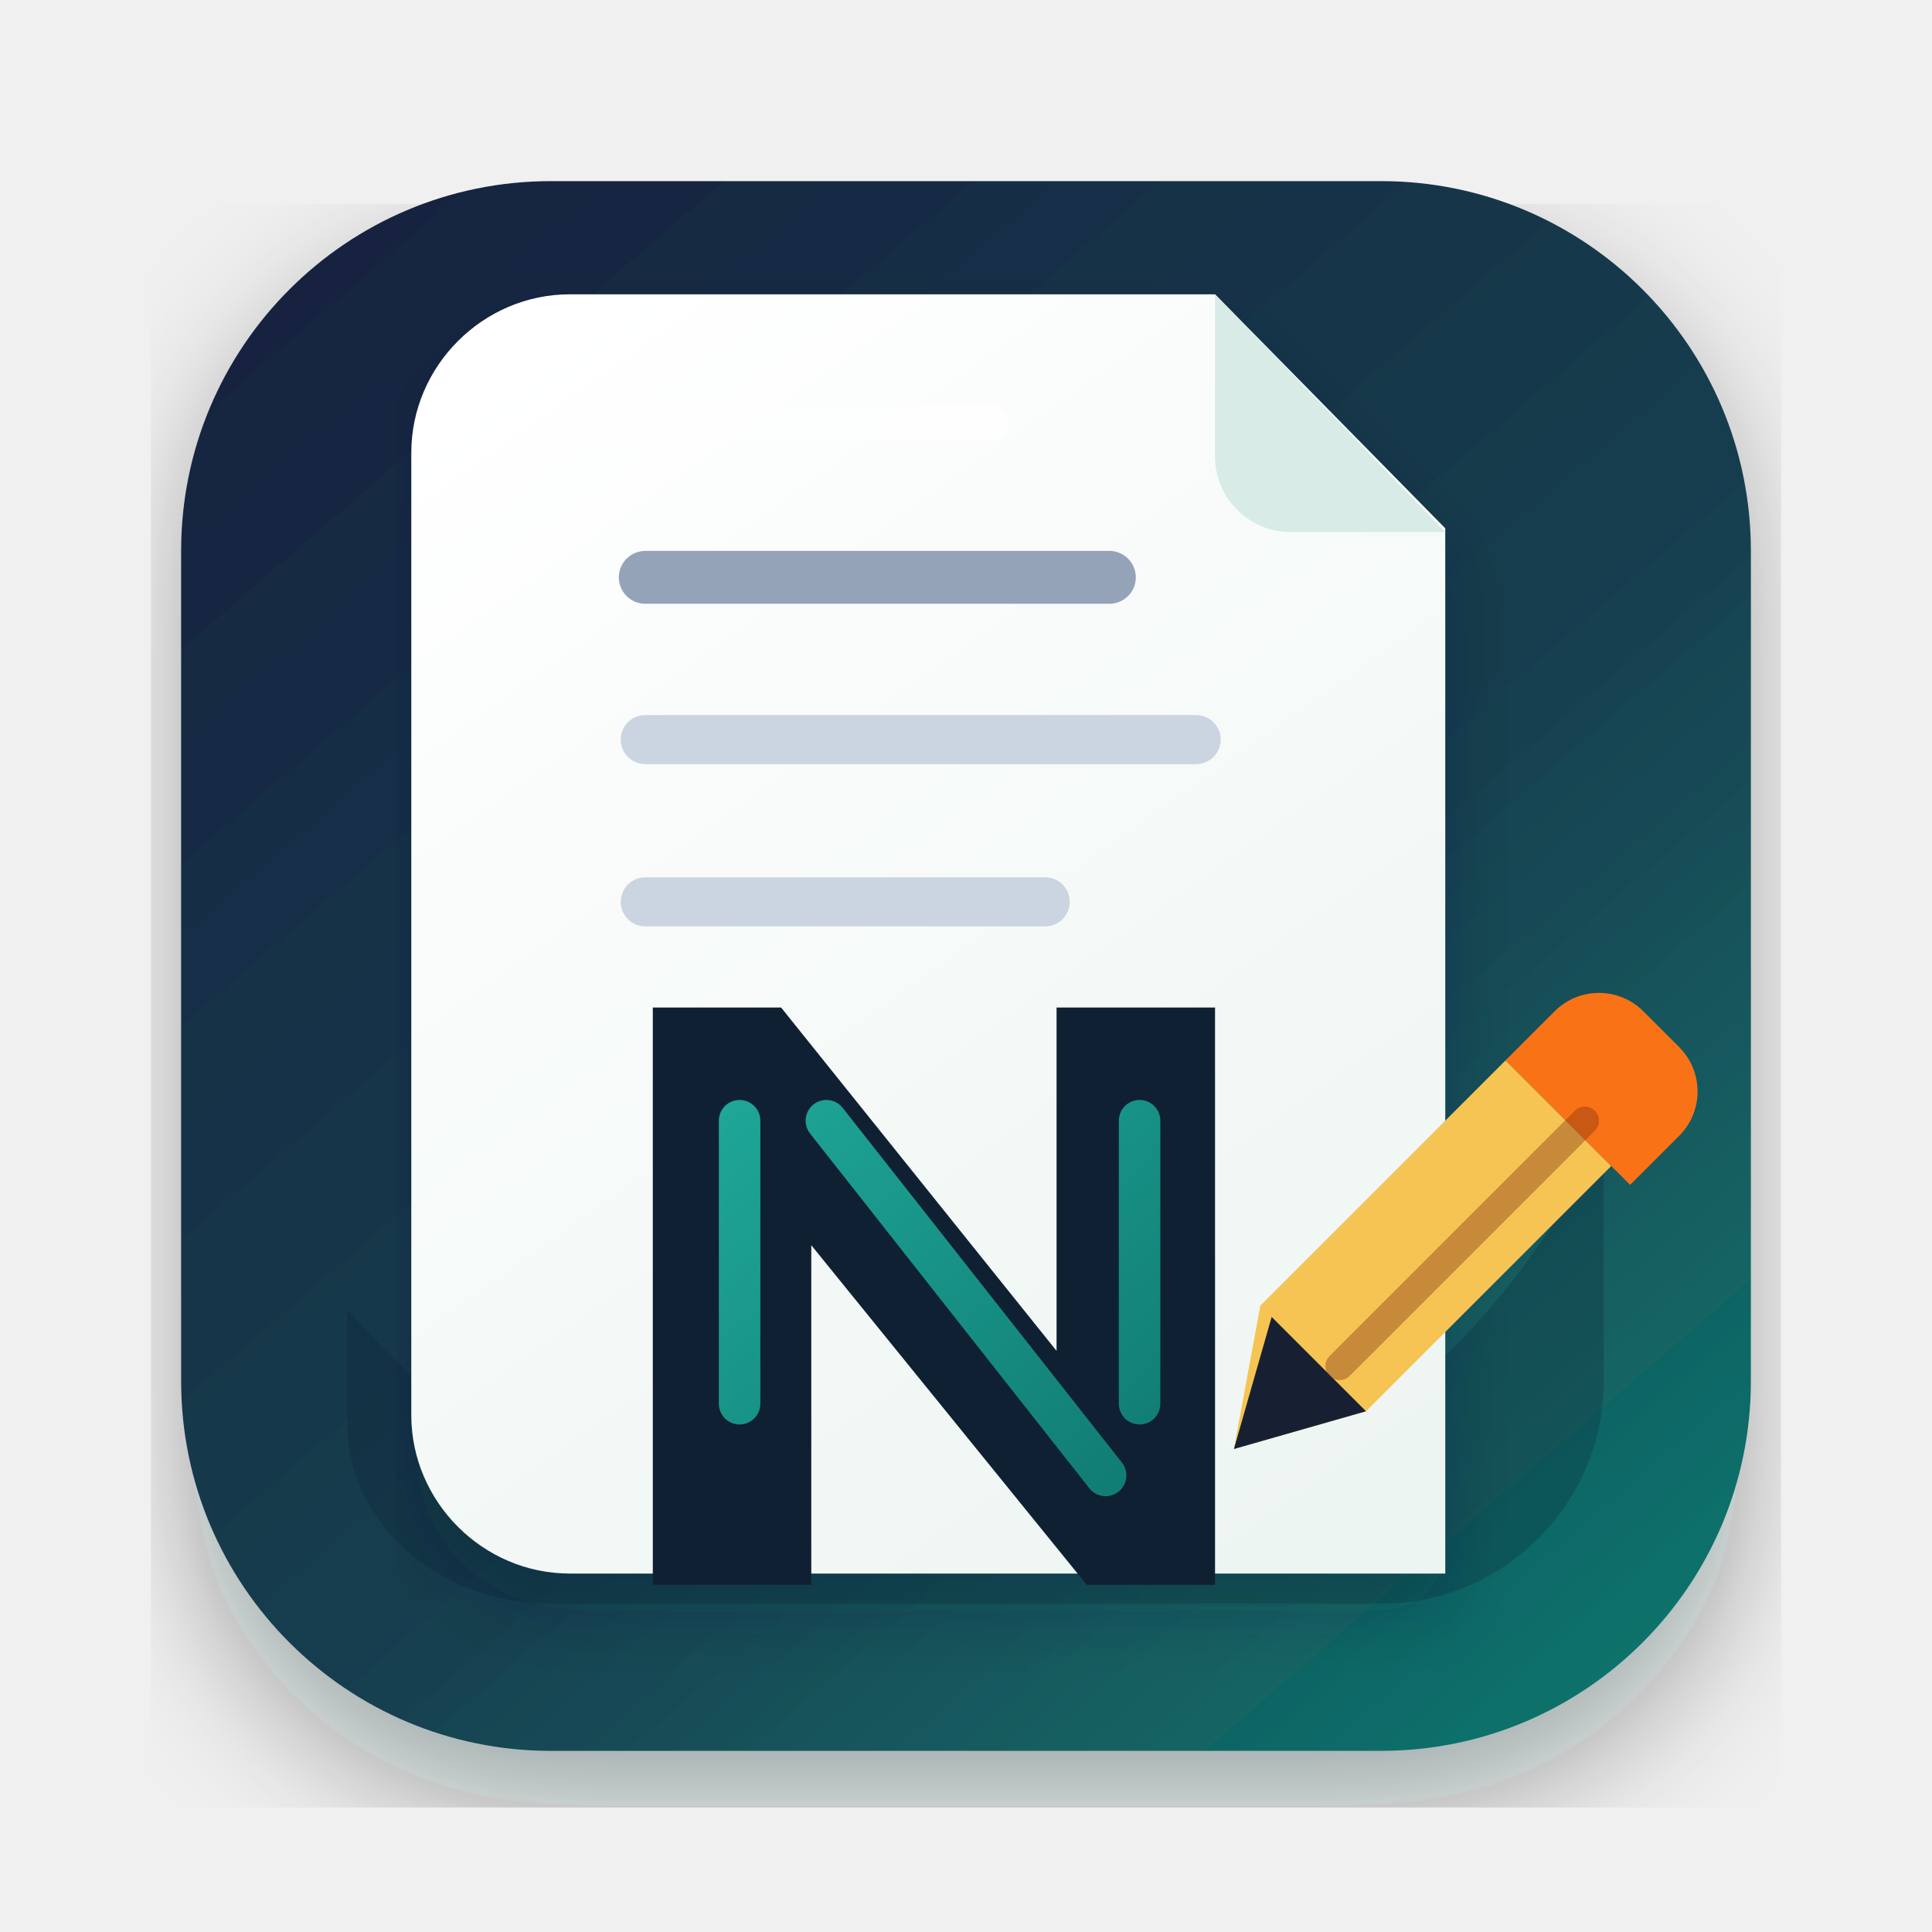
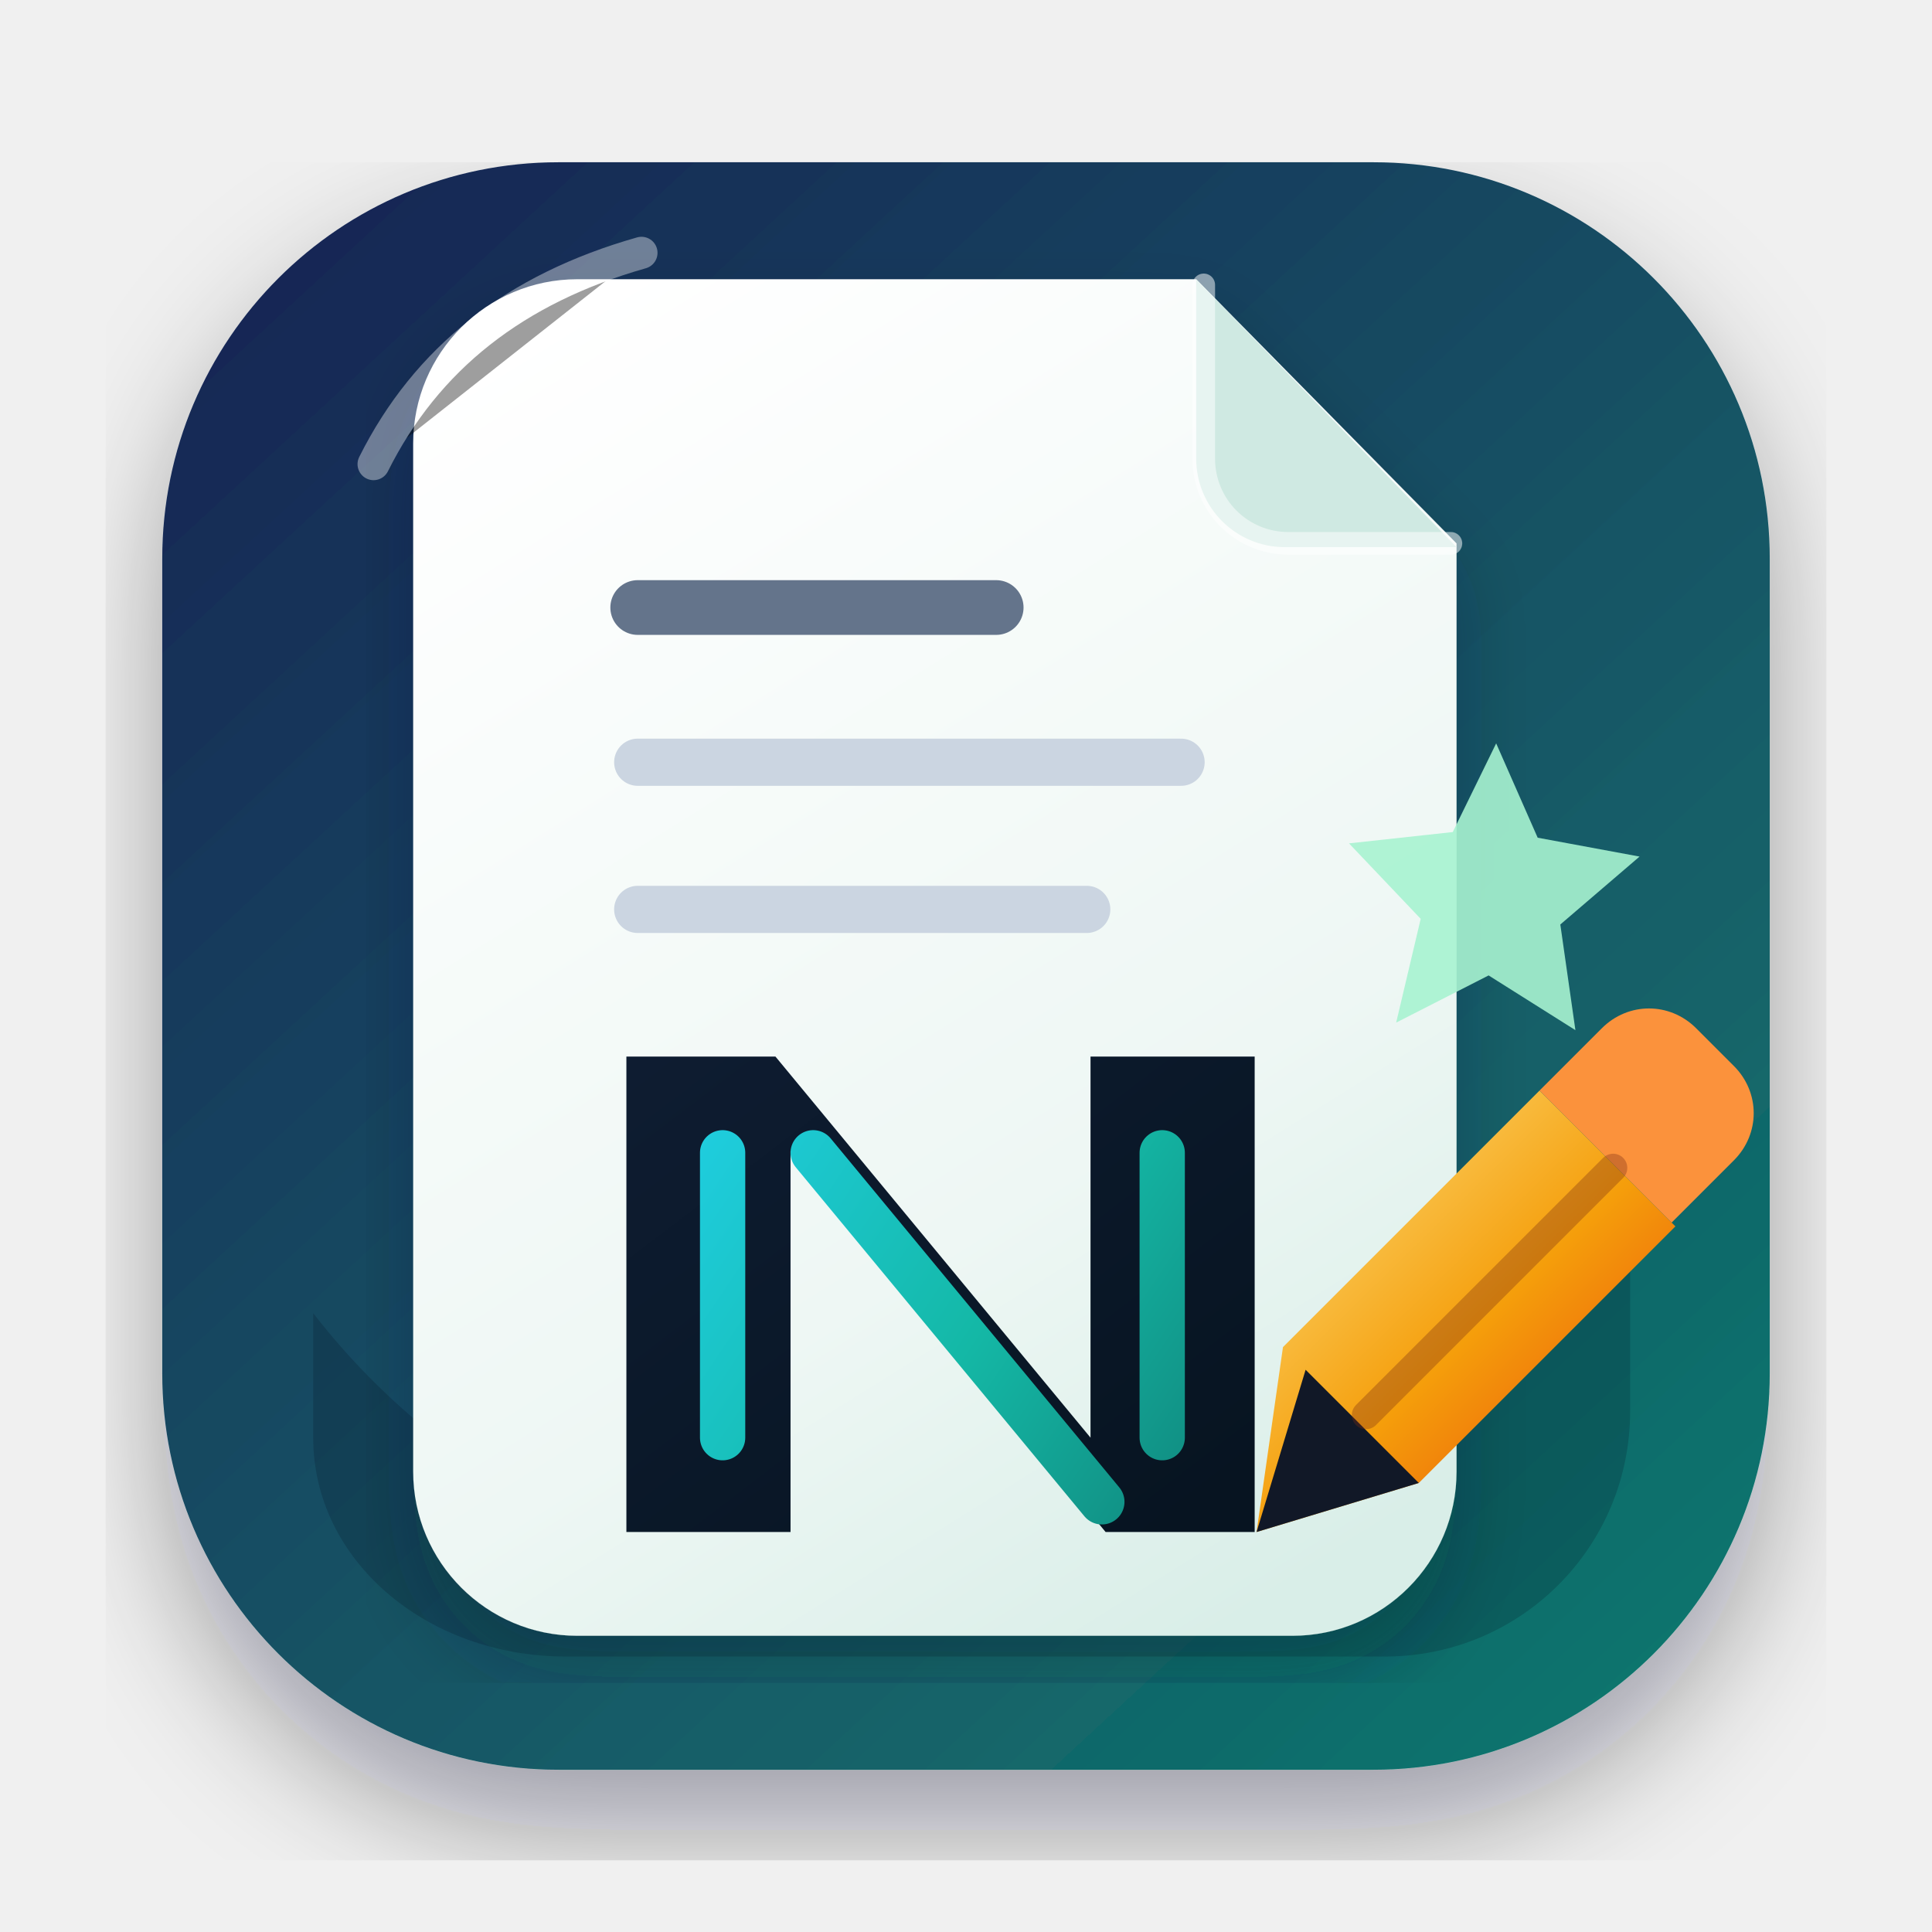
<svg xmlns="http://www.w3.org/2000/svg" width="1024" height="1024" viewBox="0 0 1024 1024" role="img" aria-label="NEditor app icon">
  <defs>
-     <linearGradient id="app-shell" x1="160" y1="104" x2="864" y2="920" gradientUnits="userSpaceOnUse">
-       <stop offset="0" stop-color="#13223f" />
-       <stop offset="0.58" stop-color="#173f4f" />
+     <linearGradient id="shell" x1="142" y1="112" x2="882" y2="914" gradientUnits="userSpaceOnUse">
+       <stop offset="0" stop-color="#172554" />
+       <stop offset="0.48" stop-color="#164e63" />
      <stop offset="1" stop-color="#0f766e" />
    </linearGradient>
-     <linearGradient id="paper" x1="286" y1="176" x2="722" y2="792" gradientUnits="userSpaceOnUse">
+     <linearGradient id="page" x1="306" y1="156" x2="720" y2="820" gradientUnits="userSpaceOnUse">
      <stop offset="0" stop-color="#ffffff" />
-       <stop offset="1" stop-color="#edf5f2" />
+       <stop offset="0.68" stop-color="#eef7f4" />
+       <stop offset="1" stop-color="#d9eee8" />
    </linearGradient>
-     <linearGradient id="accent" x1="300" y1="236" x2="728" y2="732" gradientUnits="userSpaceOnUse">
-       <stop offset="0" stop-color="#2dd4bf" />
+     <linearGradient id="ink" x1="328" y1="306" x2="680" y2="768" gradientUnits="userSpaceOnUse">
+       <stop offset="0" stop-color="#12213a" />
+       <stop offset="1" stop-color="#071421" />
+     </linearGradient>
+     <linearGradient id="accent" x1="326" y1="578" x2="694" y2="826" gradientUnits="userSpaceOnUse">
+       <stop offset="0" stop-color="#22d3ee" />
+       <stop offset="0.52" stop-color="#14b8a6" />
      <stop offset="1" stop-color="#0f766e" />
    </linearGradient>
-     <filter id="shadow" x="80" y="78" width="864" height="880" filterUnits="userSpaceOnUse">
-       <feDropShadow dx="0" dy="30" stdDeviation="36" flood-color="#03151f" flood-opacity="0.34" />
+     <linearGradient id="pencil" x1="694" y1="548" x2="890" y2="748" gradientUnits="userSpaceOnUse">
+       <stop offset="0" stop-color="#fde68a" />
+       <stop offset="0.62" stop-color="#f59e0b" />
+       <stop offset="1" stop-color="#ea580c" />
+     </linearGradient>
+     <filter id="shell-shadow" x="56" y="54" width="912" height="932" filterUnits="userSpaceOnUse" color-interpolation-filters="sRGB">
+       <feDropShadow dx="0" dy="32" stdDeviation="34" flood-color="#020617" flood-opacity="0.34" />
    </filter>
-     <filter id="paper-shadow" x="210" y="128" width="604" height="760" filterUnits="userSpaceOnUse">
-       <feDropShadow dx="0" dy="20" stdDeviation="18" flood-color="#082536" flood-opacity="0.22" />
+     <filter id="page-shadow" x="194" y="106" width="650" height="786" filterUnits="userSpaceOnUse" color-interpolation-filters="sRGB">
+       <feDropShadow dx="0" dy="22" stdDeviation="20" flood-color="#062335" flood-opacity="0.24" />
    </filter>
  </defs>
-   <rect x="96" y="96" width="832" height="832" rx="196" fill="url(#app-shell)" filter="url(#shadow)" />
-   <path d="M184 694C286 812 450 860 600 816c112-33 202-113 250-216v132c0 65-53 118-118 118H292c-60 0-108-43-108-96v-60Z" fill="#0b172d" opacity="0.22" />
-   <g filter="url(#paper-shadow)">
-     <path d="M302 156h342l122 124v554H302c-46 0-84-38-84-84V240c0-46 38-84 84-84Z" fill="url(#paper)" />
-     <path d="M644 156v86c0 22 18 40 40 40h82L644 156Z" fill="#d8ebe6" />
+   <rect x="86" y="86" width="852" height="852" rx="210" fill="url(#shell)" filter="url(#shell-shadow)" />
+   <path d="M166 696c82 106 223 169 379 150 134-17 253-95 319-207v109c0 72-58 130-130 130H300c-74 0-134-51-134-116v-66Z" fill="#020617" opacity="0.18" />
+   <g filter="url(#page-shadow)">
+     <path d="M306 148h328l138 140v492c0 48-39 87-87 87H306c-48 0-87-39-87-87V235c0-48 39-87 87-87Z" fill="url(#page)" />
+     <path d="M634 148v95c0 26 21 47 47 47h91L634 148Z" fill="#cfe9e2" />
+     <path d="M638 151v92c0 25 20 45 45 45h86" fill="none" stroke="#ffffff" stroke-width="12" stroke-linecap="round" opacity="0.5" />
  </g>
-   <path d="M342 306h246" stroke="#94a3b8" stroke-width="28" stroke-linecap="round" />
-   <path d="M342 392h292" stroke="#cbd5e1" stroke-width="26" stroke-linecap="round" />
-   <path d="M342 478h212" stroke="#cbd5e1" stroke-width="26" stroke-linecap="round" />
-   <path d="M346 716V534h68l146 182V534h84v306h-68L430 660v180h-84V716Z" fill="#102033" />
-   <path d="M392 594v150" stroke="url(#accent)" stroke-width="22" stroke-linecap="round" />
-   <path d="M438 594l148 188" stroke="url(#accent)" stroke-width="22" stroke-linecap="round" />
-   <path d="M604 594v150" stroke="url(#accent)" stroke-width="22" stroke-linecap="round" />
-   <path d="M668 692l130-130 56 56-130 130-70 20 14-76Z" fill="#f6c453" />
-   <path d="M798 562l26-26c13-13 34-13 47 0l19 19c13 13 13 34 0 47l-26 26-66-66Z" fill="#f97316" />
-   <path d="M654 768l70-20-50-50-20 70Z" fill="#172033" />
-   <path d="M710 724l130-130" stroke="#7c2d12" stroke-width="15" stroke-linecap="round" opacity="0.38" />
-   <path d="M276 224h250" stroke="#ffffff" stroke-width="18" stroke-linecap="round" opacity="0.42" />
+   <path d="M338 322h190" stroke="#64748b" stroke-width="29" stroke-linecap="round" />
+   <path d="M338 404h288" stroke="#cbd5e1" stroke-width="25" stroke-linecap="round" />
+   <path d="M338 482h238" stroke="#cbd5e1" stroke-width="25" stroke-linecap="round" />
+   <path d="M332 812V560h79l167 202V560h87v252h-79L419 610v202h-87Z" fill="url(#ink)" />
+   <path d="M383 611v151" stroke="url(#accent)" stroke-width="24" stroke-linecap="round" />
+   <path d="M431 611l153 185" stroke="url(#accent)" stroke-width="24" stroke-linecap="round" />
+   <path d="M616 611v151" stroke="url(#accent)" stroke-width="24" stroke-linecap="round" />
+   <path d="M680 714 816 578l72 72-136 136-86 26 14-98Z" fill="url(#pencil)" />
+   <path d="m816 578 33-33c14-14 36-14 50 0l20 20c14 14 14 36 0 50l-33 33-70-70Z" fill="#fb923c" />
+   <path d="m666 812 86-26-60-60-26 86Z" fill="#111827" />
+   <path d="M724 750 855 619" stroke="#7c2d12" stroke-width="15" stroke-linecap="round" opacity="0.34" />
+   <path d="M198 246c28-56 75-93 142-112" stroke="#ffffff" stroke-width="17" stroke-linecap="round" opacity="0.38" />
+   <path d="m793 394 22 50 54 10-42 36 8 56-46-29-49 25 13-55-38-40 55-6 23-47Z" fill="#a7f3d0" opacity="0.9" />
</svg>
